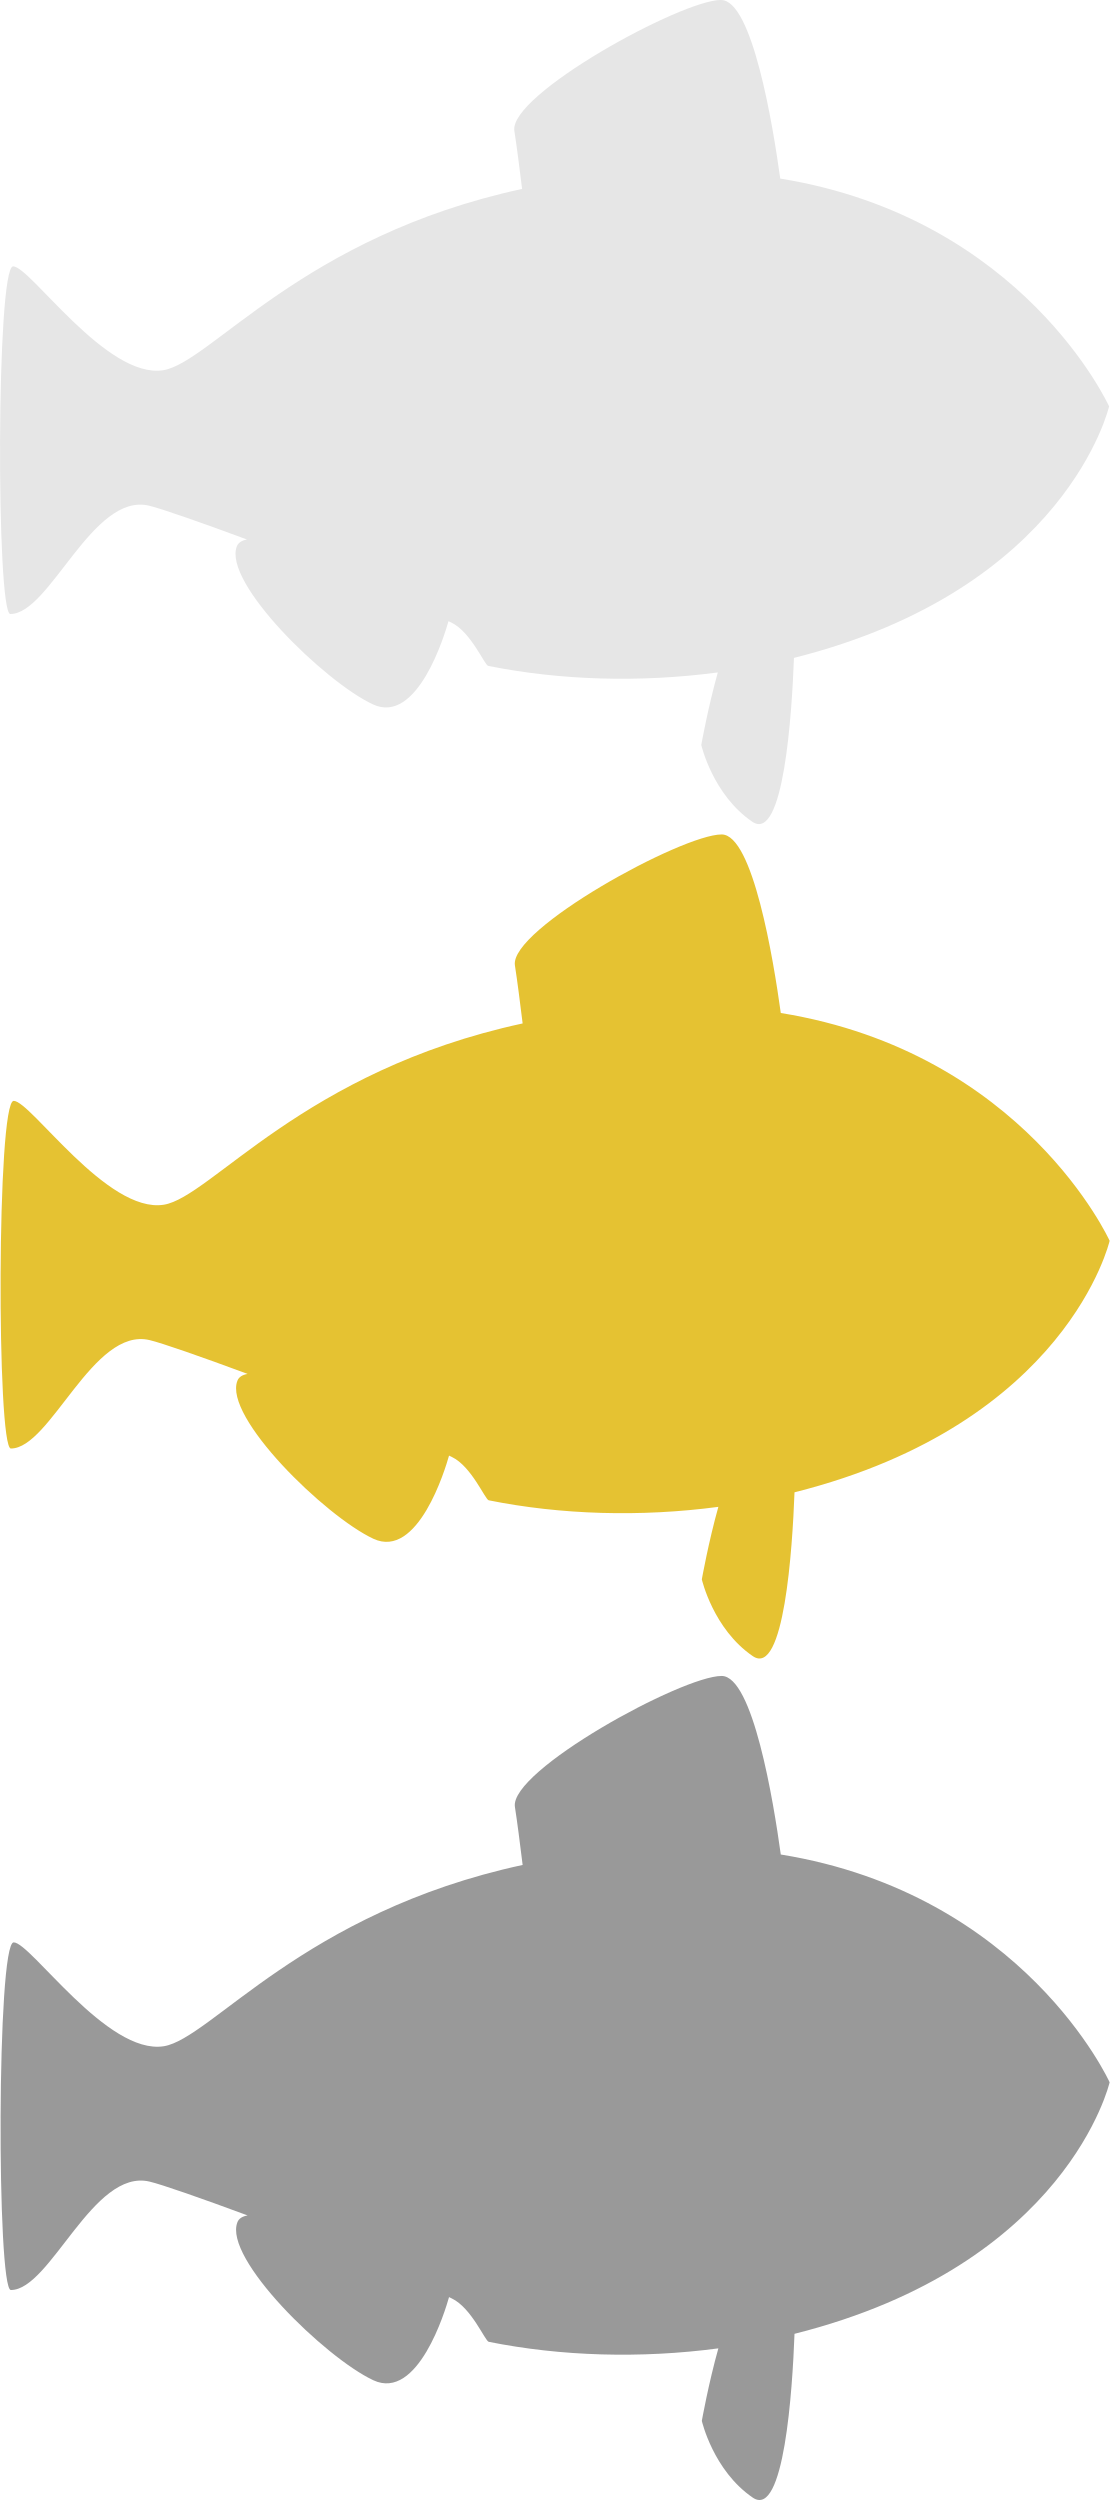
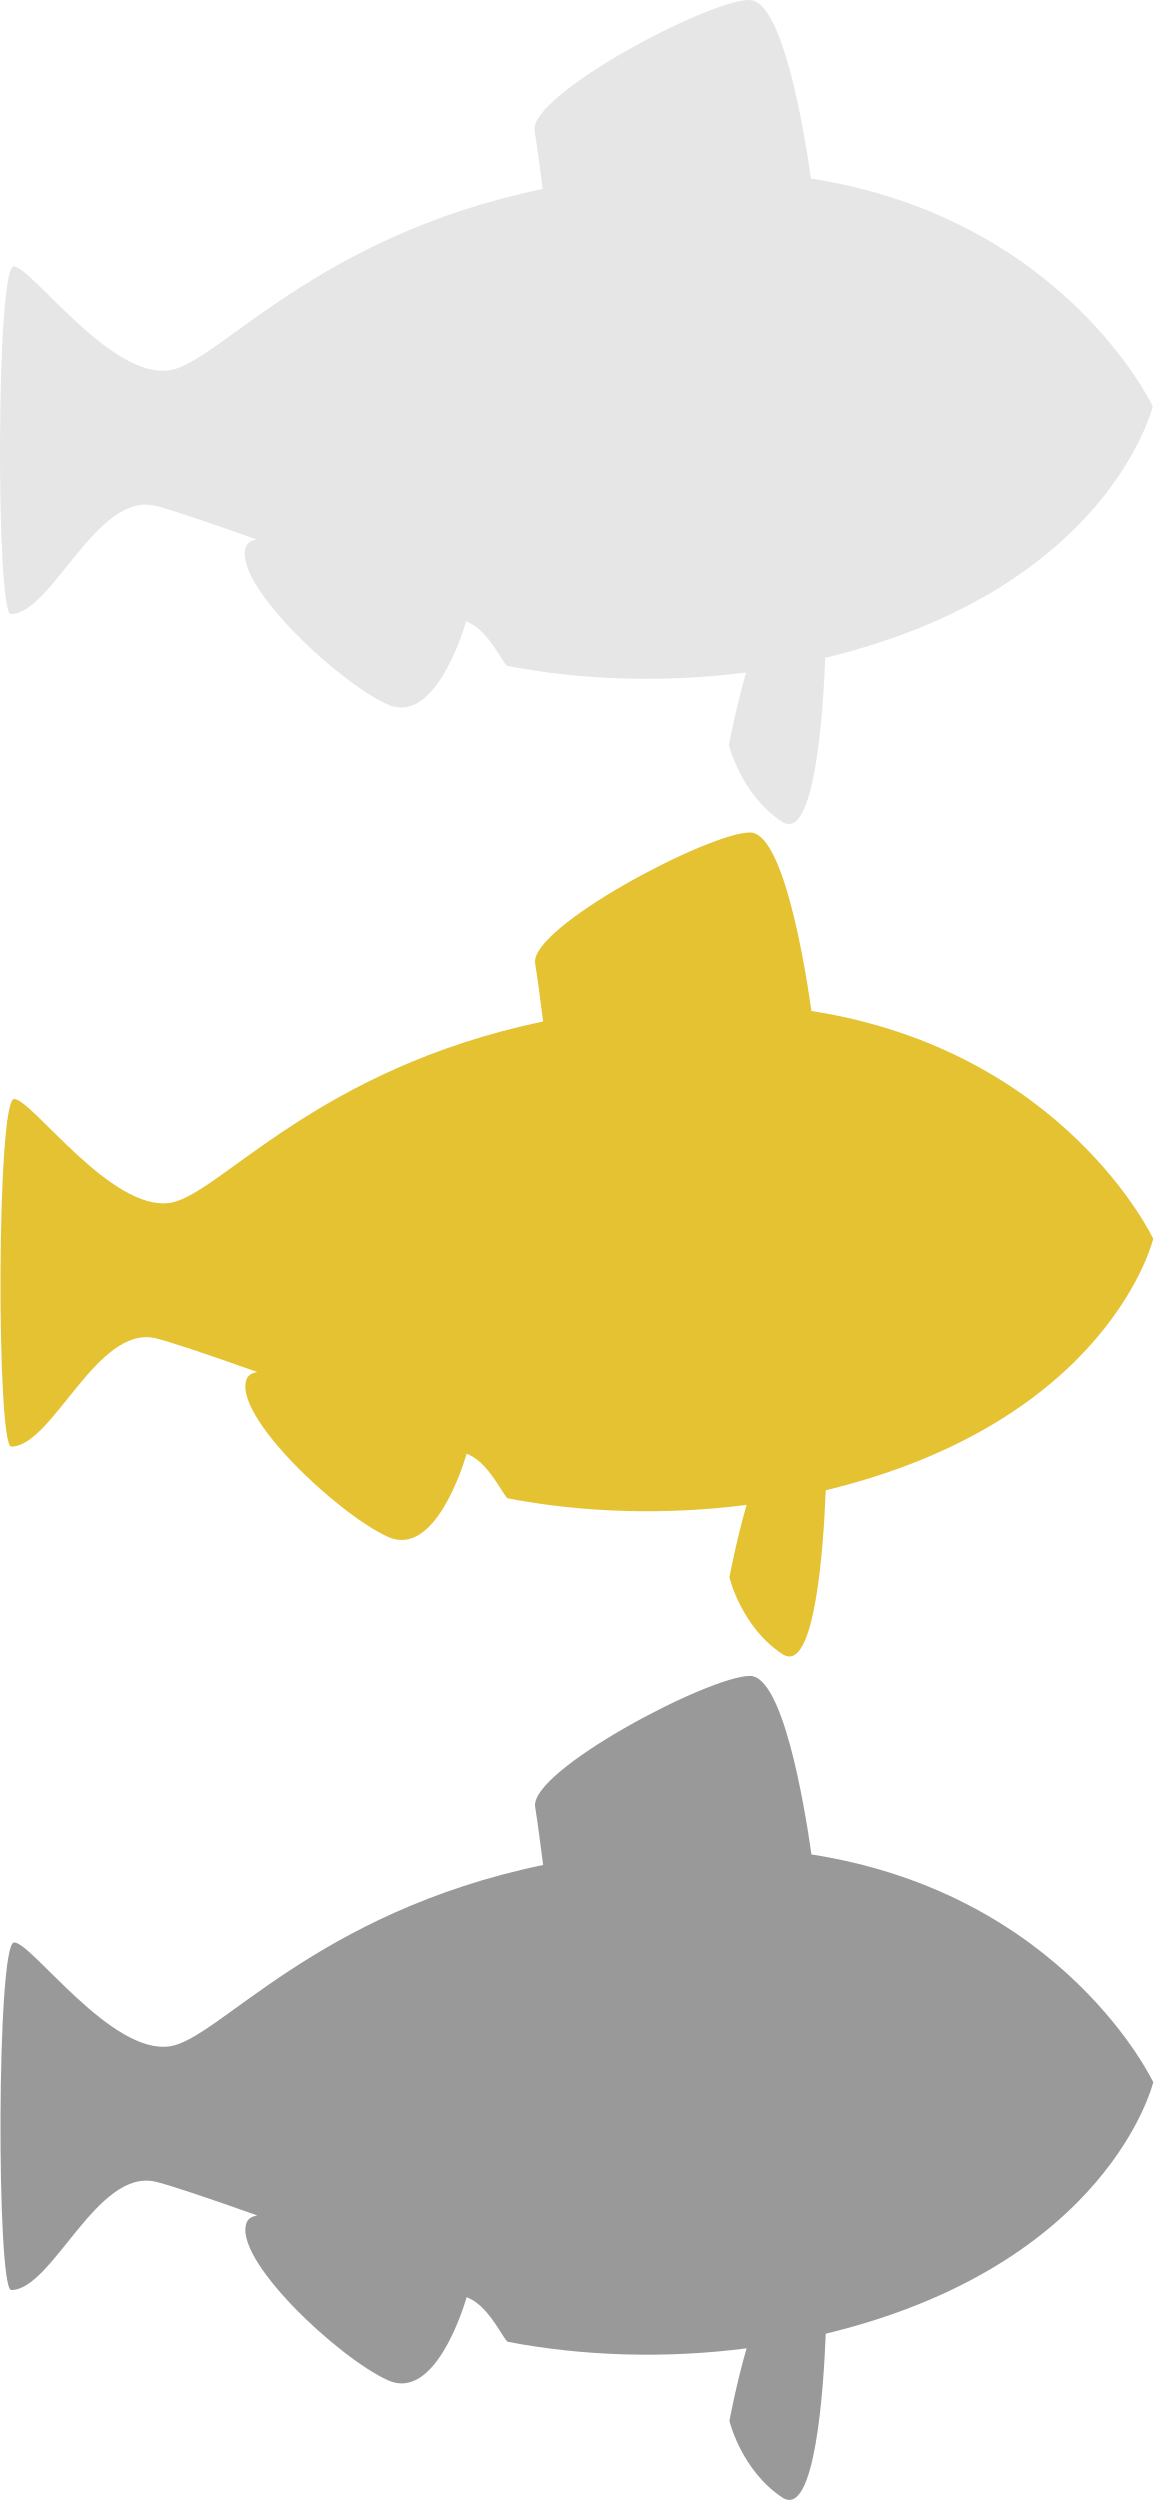
- <svg xmlns="http://www.w3.org/2000/svg" width="46.152" height="103.987" viewBox="0 0 12.211 27.513" version="1.1" id="svg1030">
+ <svg xmlns="http://www.w3.org/2000/svg" id="svg1030" version="1.1" viewBox="0 0 9.529 20.656" height="78.069" width="36.014">
  <defs id="defs1024" />
-   <g id="layer1" transform="translate(-55.74125,-0.1117831)">
-     <path d="m 63.683,9.295 c 0.344,0 0.57,1.378 0.651,1.965 2.68,0.435 3.619,2.507 3.619,2.507 0,0 -0.463,2.012 -3.468,2.768 -0.023,0.615 -0.114,2.038 -0.459,1.803 -0.436,-0.298 -0.561,-0.845 -0.561,-0.845 0,0 0.074,-0.414 0.182,-0.798 -0.857,0.114 -1.736,0.087 -2.527,-0.072 -0.04,-0.008 -0.189,-0.373 -0.406,-0.477 -0.01,-0.005 -0.021,-0.01 -0.031,-0.015 -0.041,0.147 -0.342,1.145 -0.833,0.915 -0.53,-0.248 -1.652,-1.342 -1.496,-1.739 0.016,-0.042 0.056,-0.065 0.112,-0.075 -0.518,-0.192 -0.946,-0.341 -1.078,-0.372 -0.623,-0.149 -1.091,1.193 -1.527,1.193 -0.156,0 -0.156,-3.826 0.031,-3.826 0.187,0 1.028,1.242 1.652,1.143 0.519,-0.083 1.536,-1.474 3.949,-1.995 -0.028,-0.229 -0.059,-0.472 -0.085,-0.639 -0.062,-0.398 1.839,-1.441 2.275,-1.441 z" style="fill:#e5c232;fill-opacity:1;stroke:none;stroke-width:0.055px;stroke-linecap:butt;stroke-linejoin:miter;stroke-opacity:1" id="path1072" />
-     <path id="path1099" style="fill:#e6e6e6;stroke:none;stroke-width:0.055px;stroke-linecap:butt;stroke-linejoin:miter;stroke-opacity:1" d="m 63.677,0.112 c 0.344,0 0.57,1.378 0.651,1.965 2.68,0.435 3.619,2.507 3.619,2.507 0,0 -0.463,2.012 -3.468,2.768 -0.023,0.615 -0.114,2.038 -0.459,1.803 -0.436,-0.298 -0.561,-0.845 -0.561,-0.845 0,0 0.074,-0.414 0.182,-0.798 -0.857,0.114 -1.736,0.087 -2.527,-0.072 -0.04,-0.008 -0.189,-0.373 -0.406,-0.477 -0.01,-0.005 -0.021,-0.01 -0.031,-0.015 C 60.635,7.096 60.335,8.094 59.844,7.863 59.314,7.615 58.192,6.522 58.348,6.124 58.364,6.083 58.404,6.059 58.459,6.049 57.941,5.857 57.513,5.708 57.382,5.677 56.758,5.528 56.291,6.869 55.855,6.869 c -0.156,0 -0.156,-3.826 0.031,-3.826 0.187,0 1.028,1.242 1.652,1.143 0.519,-0.083 1.536,-1.474 3.949,-1.995 -0.028,-0.229 -0.059,-0.472 -0.085,-0.639 -0.062,-0.398 1.839,-1.441 2.275,-1.441 z" />
-     <path id="path2751" style="fill:#999999;fill-opacity:1;stroke:none;stroke-width:0.055px;stroke-linecap:butt;stroke-linejoin:miter;stroke-opacity:1" d="m 63.683,18.556 c 0.344,0 0.57,1.378 0.651,1.965 2.68,0.435 3.619,2.507 3.619,2.507 0,0 -0.463,2.012 -3.468,2.768 -0.023,0.615 -0.114,2.038 -0.459,1.803 -0.436,-0.298 -0.561,-0.845 -0.561,-0.845 0,0 0.074,-0.414 0.182,-0.798 -0.857,0.114 -1.736,0.087 -2.527,-0.072 -0.04,-0.008 -0.189,-0.373 -0.406,-0.477 -0.01,-0.005 -0.021,-0.01 -0.031,-0.015 -0.041,0.147 -0.342,1.145 -0.833,0.915 -0.53,-0.248 -1.652,-1.342 -1.496,-1.739 0.016,-0.042 0.056,-0.065 0.112,-0.075 -0.518,-0.192 -0.946,-0.341 -1.078,-0.372 -0.623,-0.149 -1.091,1.193 -1.527,1.193 -0.156,0 -0.156,-3.826 0.031,-3.826 0.187,0 1.028,1.242 1.652,1.143 0.519,-0.083 1.536,-1.474 3.949,-1.995 -0.028,-0.229 -0.059,-0.472 -0.085,-0.639 -0.062,-0.398 1.839,-1.441 2.275,-1.441 z" />
+   <g transform="translate(-55.74125,-0.1117831)" id="layer1">
+     <path id="path1072" style="fill:#e5c232;fill-opacity:1;stroke:none;stroke-width:0.042px;stroke-linecap:butt;stroke-linejoin:miter;stroke-opacity:1" d="m 61.938,6.99 c 0.269,0 0.445,1.034 0.508,1.475 2.092,0.327 2.824,1.882 2.824,1.882 0,0 -0.361,1.511 -2.706,2.078 -0.018,0.462 -0.089,1.53 -0.358,1.354 -0.34,-0.224 -0.438,-0.634 -0.438,-0.634 0,0 0.058,-0.31 0.142,-0.599 -0.669,0.086 -1.354,0.065 -1.972,-0.054 -0.031,-0.006 -0.147,-0.28 -0.317,-0.358 -0.007,-0.004 -0.017,-0.007 -0.024,-0.011 -0.032,0.11 -0.267,0.86 -0.65,0.687 -0.413,-0.187 -1.289,-1.007 -1.167,-1.306 0.013,-0.031 0.044,-0.049 0.087,-0.056 -0.404,-0.144 -0.739,-0.256 -0.841,-0.279 -0.486,-0.112 -0.851,0.895 -1.192,0.895 -0.122,0 -0.122,-2.872 0.024,-2.872 0.146,0 0.803,0.933 1.289,0.858 0.405,-0.062 1.199,-1.107 3.082,-1.498 -0.022,-0.172 -0.046,-0.354 -0.066,-0.48 -0.049,-0.298 1.435,-1.082 1.775,-1.082 z" />
+     <path d="m 61.934,0.112 c 0.269,0 0.445,1.034 0.508,1.475 2.092,0.327 2.824,1.882 2.824,1.882 0,0 -0.361,1.511 -2.706,2.078 -0.018,0.462 -0.089,1.53 -0.358,1.354 -0.34,-0.224 -0.438,-0.634 -0.438,-0.634 0,0 0.058,-0.31 0.142,-0.599 -0.669,0.086 -1.354,0.065 -1.972,-0.054 -0.031,-0.006 -0.147,-0.28 -0.317,-0.358 -0.007,-0.004 -0.017,-0.007 -0.024,-0.011 -0.032,0.11 -0.267,0.86 -0.65,0.687 C 58.529,5.745 57.654,4.924 57.775,4.626 57.788,4.594 57.819,4.577 57.862,4.569 57.458,4.425 57.124,4.313 57.021,4.29 56.535,4.178 56.17,5.185 55.83,5.185 c -0.122,0 -0.122,-2.872 0.024,-2.872 0.146,0 0.803,0.933 1.289,0.858 0.405,-0.062 1.199,-1.107 3.082,-1.498 -0.022,-0.172 -0.046,-0.354 -0.066,-0.48 -0.049,-0.298 1.435,-1.082 1.775,-1.082 z" style="fill:#e6e6e6;stroke:none;stroke-width:0.042px;stroke-linecap:butt;stroke-linejoin:miter;stroke-opacity:1" id="path1099" />
+     <path d="m 61.938,13.959 c 0.269,0 0.445,1.034 0.508,1.475 2.092,0.327 2.824,1.882 2.824,1.882 0,0 -0.361,1.511 -2.706,2.078 -0.018,0.462 -0.089,1.53 -0.358,1.354 -0.34,-0.224 -0.438,-0.634 -0.438,-0.634 0,0 0.058,-0.31 0.142,-0.599 -0.669,0.086 -1.354,0.065 -1.972,-0.054 -0.031,-0.006 -0.147,-0.28 -0.317,-0.358 -0.007,-0.004 -0.017,-0.007 -0.024,-0.011 -0.032,0.11 -0.267,0.86 -0.65,0.687 -0.413,-0.187 -1.289,-1.007 -1.167,-1.306 0.013,-0.031 0.044,-0.049 0.087,-0.056 -0.404,-0.144 -0.739,-0.256 -0.841,-0.279 -0.486,-0.112 -0.851,0.895 -1.192,0.895 -0.122,0 -0.122,-2.872 0.024,-2.872 0.146,0 0.803,0.933 1.289,0.858 0.405,-0.062 1.199,-1.107 3.082,-1.498 -0.022,-0.172 -0.046,-0.354 -0.066,-0.48 -0.049,-0.298 1.435,-1.082 1.775,-1.082 z" style="fill:#999999;fill-opacity:1;stroke:none;stroke-width:0.042px;stroke-linecap:butt;stroke-linejoin:miter;stroke-opacity:1" id="path2751" />
  </g>
</svg>
